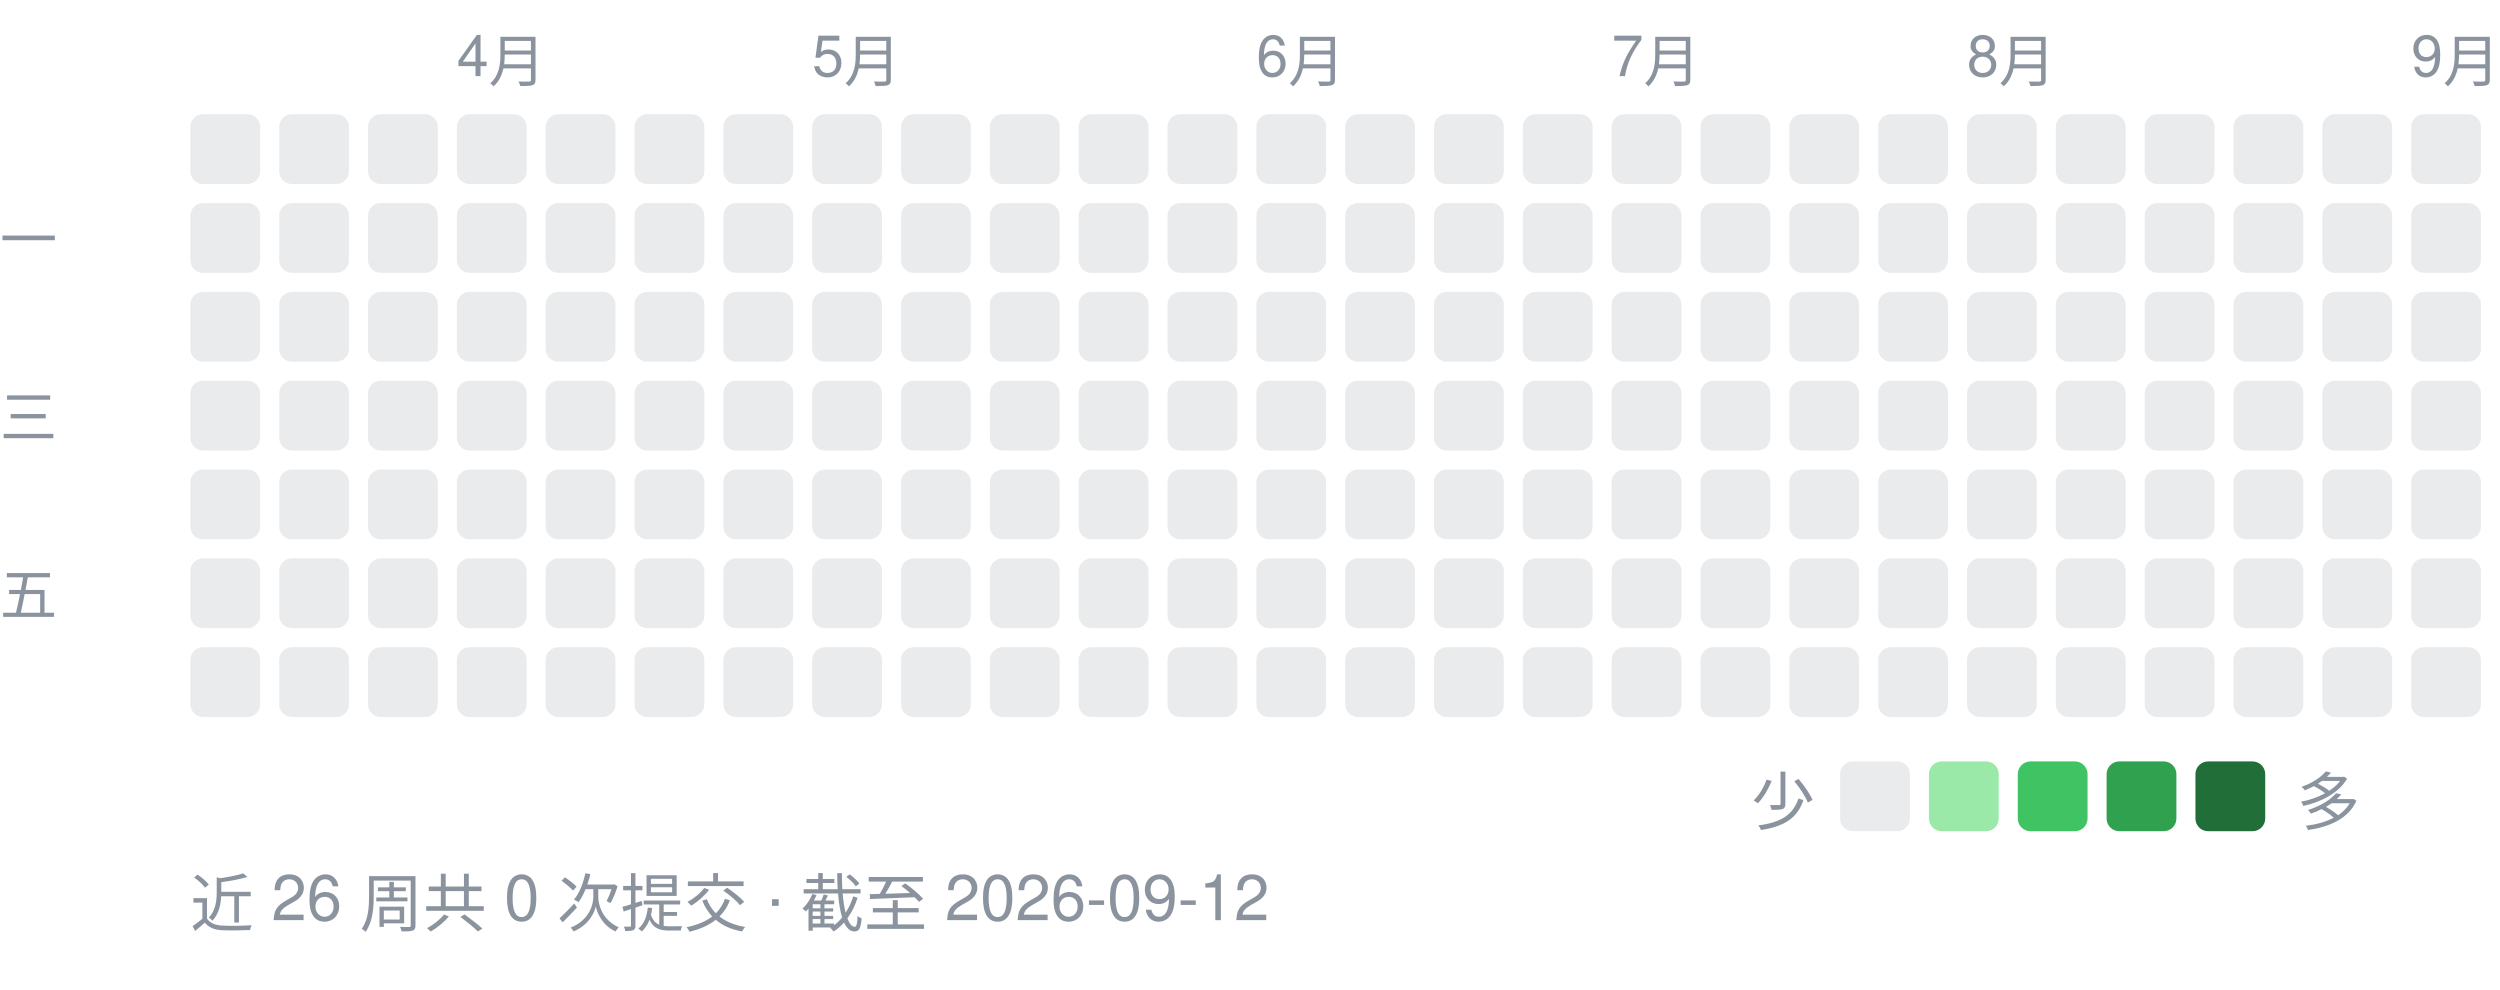
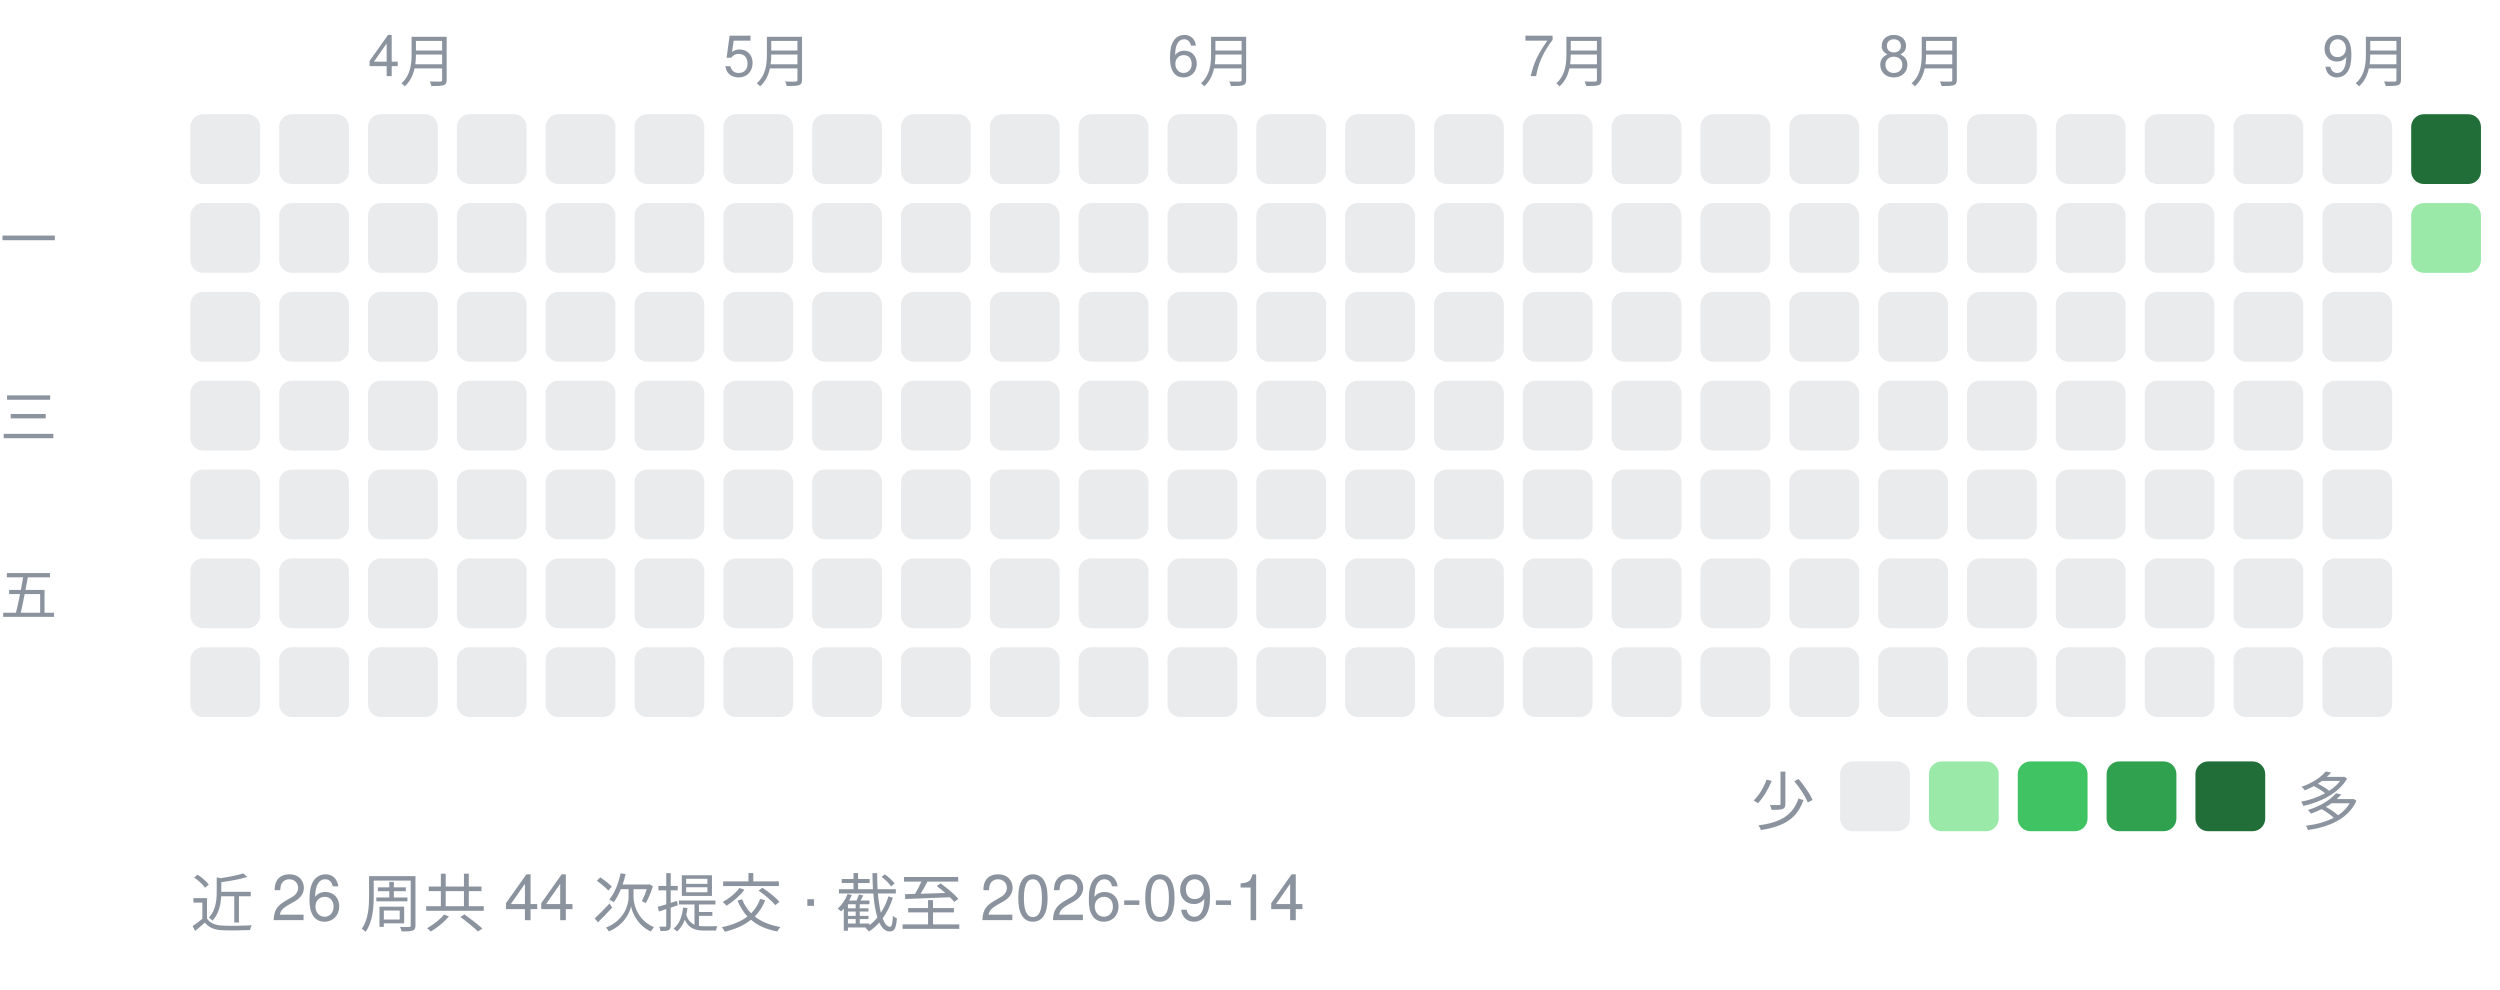
<svg xmlns="http://www.w3.org/2000/svg" width="394" height="156" viewBox="0 0 394 156" role="img">
  <g font-family="-apple-system,BlinkMacSystemFont,Segoe UI,Helvetica,Arial,PingFang SC,sans-serif" font-size="9" fill="#8b949e">
-     <text x="72" y="12">4月</text>
-     <text x="128" y="12">5月</text>
-     <text x="198" y="12">6月</text>
-     <text x="254" y="12">7月</text>
-     <text x="310" y="12">8月</text>
-     <text x="380" y="12">9月</text>
+     <text x="58" y="12">4月</text>
+     <text x="114" y="12">5月</text>
+     <text x="184" y="12">6月</text>
+     <text x="240" y="12">7月</text>
+     <text x="296" y="12">8月</text>
+     <text x="366" y="12">9月</text>
    <text x="0" y="41">一</text>
    <text x="0" y="69">三</text>
    <text x="0" y="97">五</text>
  </g>
  <rect x="30" y="18" width="11" height="11" rx="2" fill="rgba(139,148,158,0.18)" />
  <rect x="30" y="32" width="11" height="11" rx="2" fill="rgba(139,148,158,0.18)" />
  <rect x="30" y="46" width="11" height="11" rx="2" fill="rgba(139,148,158,0.18)" />
  <rect x="30" y="60" width="11" height="11" rx="2" fill="rgba(139,148,158,0.18)" />
  <rect x="30" y="74" width="11" height="11" rx="2" fill="rgba(139,148,158,0.18)" />
  <rect x="30" y="88" width="11" height="11" rx="2" fill="rgba(139,148,158,0.18)" />
  <rect x="30" y="102" width="11" height="11" rx="2" fill="rgba(139,148,158,0.18)" />
  <rect x="44" y="18" width="11" height="11" rx="2" fill="rgba(139,148,158,0.18)" />
  <rect x="44" y="32" width="11" height="11" rx="2" fill="rgba(139,148,158,0.18)" />
  <rect x="44" y="46" width="11" height="11" rx="2" fill="rgba(139,148,158,0.18)" />
  <rect x="44" y="60" width="11" height="11" rx="2" fill="rgba(139,148,158,0.18)" />
  <rect x="44" y="74" width="11" height="11" rx="2" fill="rgba(139,148,158,0.18)" />
  <rect x="44" y="88" width="11" height="11" rx="2" fill="rgba(139,148,158,0.18)" />
  <rect x="44" y="102" width="11" height="11" rx="2" fill="rgba(139,148,158,0.18)" />
  <rect x="58" y="18" width="11" height="11" rx="2" fill="rgba(139,148,158,0.18)" />
  <rect x="58" y="32" width="11" height="11" rx="2" fill="rgba(139,148,158,0.18)" />
  <rect x="58" y="46" width="11" height="11" rx="2" fill="rgba(139,148,158,0.18)" />
  <rect x="58" y="60" width="11" height="11" rx="2" fill="rgba(139,148,158,0.18)" />
  <rect x="58" y="74" width="11" height="11" rx="2" fill="rgba(139,148,158,0.18)" />
  <rect x="58" y="88" width="11" height="11" rx="2" fill="rgba(139,148,158,0.18)" />
  <rect x="58" y="102" width="11" height="11" rx="2" fill="rgba(139,148,158,0.18)" />
  <rect x="72" y="18" width="11" height="11" rx="2" fill="rgba(139,148,158,0.18)" />
  <rect x="72" y="32" width="11" height="11" rx="2" fill="rgba(139,148,158,0.18)" />
  <rect x="72" y="46" width="11" height="11" rx="2" fill="rgba(139,148,158,0.18)" />
  <rect x="72" y="60" width="11" height="11" rx="2" fill="rgba(139,148,158,0.18)" />
  <rect x="72" y="74" width="11" height="11" rx="2" fill="rgba(139,148,158,0.18)" />
  <rect x="72" y="88" width="11" height="11" rx="2" fill="rgba(139,148,158,0.18)" />
  <rect x="72" y="102" width="11" height="11" rx="2" fill="rgba(139,148,158,0.18)" />
  <rect x="86" y="18" width="11" height="11" rx="2" fill="rgba(139,148,158,0.18)" />
  <rect x="86" y="32" width="11" height="11" rx="2" fill="rgba(139,148,158,0.18)" />
  <rect x="86" y="46" width="11" height="11" rx="2" fill="rgba(139,148,158,0.18)" />
  <rect x="86" y="60" width="11" height="11" rx="2" fill="rgba(139,148,158,0.18)" />
  <rect x="86" y="74" width="11" height="11" rx="2" fill="rgba(139,148,158,0.18)" />
  <rect x="86" y="88" width="11" height="11" rx="2" fill="rgba(139,148,158,0.18)" />
  <rect x="86" y="102" width="11" height="11" rx="2" fill="rgba(139,148,158,0.18)" />
  <rect x="100" y="18" width="11" height="11" rx="2" fill="rgba(139,148,158,0.18)" />
  <rect x="100" y="32" width="11" height="11" rx="2" fill="rgba(139,148,158,0.18)" />
  <rect x="100" y="46" width="11" height="11" rx="2" fill="rgba(139,148,158,0.18)" />
  <rect x="100" y="60" width="11" height="11" rx="2" fill="rgba(139,148,158,0.18)" />
  <rect x="100" y="74" width="11" height="11" rx="2" fill="rgba(139,148,158,0.18)" />
  <rect x="100" y="88" width="11" height="11" rx="2" fill="rgba(139,148,158,0.18)" />
  <rect x="100" y="102" width="11" height="11" rx="2" fill="rgba(139,148,158,0.18)" />
  <rect x="114" y="18" width="11" height="11" rx="2" fill="rgba(139,148,158,0.18)" />
  <rect x="114" y="32" width="11" height="11" rx="2" fill="rgba(139,148,158,0.18)" />
  <rect x="114" y="46" width="11" height="11" rx="2" fill="rgba(139,148,158,0.18)" />
  <rect x="114" y="60" width="11" height="11" rx="2" fill="rgba(139,148,158,0.18)" />
  <rect x="114" y="74" width="11" height="11" rx="2" fill="rgba(139,148,158,0.18)" />
  <rect x="114" y="88" width="11" height="11" rx="2" fill="rgba(139,148,158,0.18)" />
  <rect x="114" y="102" width="11" height="11" rx="2" fill="rgba(139,148,158,0.18)" />
  <rect x="128" y="18" width="11" height="11" rx="2" fill="rgba(139,148,158,0.18)" />
  <rect x="128" y="32" width="11" height="11" rx="2" fill="rgba(139,148,158,0.18)" />
  <rect x="128" y="46" width="11" height="11" rx="2" fill="rgba(139,148,158,0.18)" />
  <rect x="128" y="60" width="11" height="11" rx="2" fill="rgba(139,148,158,0.18)" />
  <rect x="128" y="74" width="11" height="11" rx="2" fill="rgba(139,148,158,0.18)" />
  <rect x="128" y="88" width="11" height="11" rx="2" fill="rgba(139,148,158,0.18)" />
  <rect x="128" y="102" width="11" height="11" rx="2" fill="rgba(139,148,158,0.18)" />
  <rect x="142" y="18" width="11" height="11" rx="2" fill="rgba(139,148,158,0.18)" />
  <rect x="142" y="32" width="11" height="11" rx="2" fill="rgba(139,148,158,0.18)" />
  <rect x="142" y="46" width="11" height="11" rx="2" fill="rgba(139,148,158,0.18)" />
  <rect x="142" y="60" width="11" height="11" rx="2" fill="rgba(139,148,158,0.18)" />
  <rect x="142" y="74" width="11" height="11" rx="2" fill="rgba(139,148,158,0.18)" />
  <rect x="142" y="88" width="11" height="11" rx="2" fill="rgba(139,148,158,0.18)" />
  <rect x="142" y="102" width="11" height="11" rx="2" fill="rgba(139,148,158,0.18)" />
  <rect x="156" y="18" width="11" height="11" rx="2" fill="rgba(139,148,158,0.18)" />
  <rect x="156" y="32" width="11" height="11" rx="2" fill="rgba(139,148,158,0.18)" />
  <rect x="156" y="46" width="11" height="11" rx="2" fill="rgba(139,148,158,0.18)" />
  <rect x="156" y="60" width="11" height="11" rx="2" fill="rgba(139,148,158,0.18)" />
  <rect x="156" y="74" width="11" height="11" rx="2" fill="rgba(139,148,158,0.18)" />
  <rect x="156" y="88" width="11" height="11" rx="2" fill="rgba(139,148,158,0.18)" />
  <rect x="156" y="102" width="11" height="11" rx="2" fill="rgba(139,148,158,0.18)" />
  <rect x="170" y="18" width="11" height="11" rx="2" fill="rgba(139,148,158,0.18)" />
  <rect x="170" y="32" width="11" height="11" rx="2" fill="rgba(139,148,158,0.18)" />
  <rect x="170" y="46" width="11" height="11" rx="2" fill="rgba(139,148,158,0.18)" />
  <rect x="170" y="60" width="11" height="11" rx="2" fill="rgba(139,148,158,0.18)" />
  <rect x="170" y="74" width="11" height="11" rx="2" fill="rgba(139,148,158,0.18)" />
  <rect x="170" y="88" width="11" height="11" rx="2" fill="rgba(139,148,158,0.18)" />
  <rect x="170" y="102" width="11" height="11" rx="2" fill="rgba(139,148,158,0.18)" />
  <rect x="184" y="18" width="11" height="11" rx="2" fill="rgba(139,148,158,0.18)" />
  <rect x="184" y="32" width="11" height="11" rx="2" fill="rgba(139,148,158,0.18)" />
  <rect x="184" y="46" width="11" height="11" rx="2" fill="rgba(139,148,158,0.18)" />
  <rect x="184" y="60" width="11" height="11" rx="2" fill="rgba(139,148,158,0.18)" />
  <rect x="184" y="74" width="11" height="11" rx="2" fill="rgba(139,148,158,0.18)" />
  <rect x="184" y="88" width="11" height="11" rx="2" fill="rgba(139,148,158,0.18)" />
  <rect x="184" y="102" width="11" height="11" rx="2" fill="rgba(139,148,158,0.18)" />
  <rect x="198" y="18" width="11" height="11" rx="2" fill="rgba(139,148,158,0.18)" />
  <rect x="198" y="32" width="11" height="11" rx="2" fill="rgba(139,148,158,0.18)" />
  <rect x="198" y="46" width="11" height="11" rx="2" fill="rgba(139,148,158,0.18)" />
  <rect x="198" y="60" width="11" height="11" rx="2" fill="rgba(139,148,158,0.18)" />
  <rect x="198" y="74" width="11" height="11" rx="2" fill="rgba(139,148,158,0.18)" />
  <rect x="198" y="88" width="11" height="11" rx="2" fill="rgba(139,148,158,0.18)" />
  <rect x="198" y="102" width="11" height="11" rx="2" fill="rgba(139,148,158,0.18)" />
  <rect x="212" y="18" width="11" height="11" rx="2" fill="rgba(139,148,158,0.18)" />
  <rect x="212" y="32" width="11" height="11" rx="2" fill="rgba(139,148,158,0.18)" />
  <rect x="212" y="46" width="11" height="11" rx="2" fill="rgba(139,148,158,0.18)" />
  <rect x="212" y="60" width="11" height="11" rx="2" fill="rgba(139,148,158,0.18)" />
  <rect x="212" y="74" width="11" height="11" rx="2" fill="rgba(139,148,158,0.18)" />
  <rect x="212" y="88" width="11" height="11" rx="2" fill="rgba(139,148,158,0.18)" />
  <rect x="212" y="102" width="11" height="11" rx="2" fill="rgba(139,148,158,0.18)" />
  <rect x="226" y="18" width="11" height="11" rx="2" fill="rgba(139,148,158,0.18)" />
  <rect x="226" y="32" width="11" height="11" rx="2" fill="rgba(139,148,158,0.18)" />
  <rect x="226" y="46" width="11" height="11" rx="2" fill="rgba(139,148,158,0.18)" />
  <rect x="226" y="60" width="11" height="11" rx="2" fill="rgba(139,148,158,0.18)" />
  <rect x="226" y="74" width="11" height="11" rx="2" fill="rgba(139,148,158,0.18)" />
  <rect x="226" y="88" width="11" height="11" rx="2" fill="rgba(139,148,158,0.18)" />
  <rect x="226" y="102" width="11" height="11" rx="2" fill="rgba(139,148,158,0.18)" />
  <rect x="240" y="18" width="11" height="11" rx="2" fill="rgba(139,148,158,0.18)" />
  <rect x="240" y="32" width="11" height="11" rx="2" fill="rgba(139,148,158,0.18)" />
  <rect x="240" y="46" width="11" height="11" rx="2" fill="rgba(139,148,158,0.18)" />
  <rect x="240" y="60" width="11" height="11" rx="2" fill="rgba(139,148,158,0.18)" />
  <rect x="240" y="74" width="11" height="11" rx="2" fill="rgba(139,148,158,0.18)" />
  <rect x="240" y="88" width="11" height="11" rx="2" fill="rgba(139,148,158,0.18)" />
  <rect x="240" y="102" width="11" height="11" rx="2" fill="rgba(139,148,158,0.18)" />
  <rect x="254" y="18" width="11" height="11" rx="2" fill="rgba(139,148,158,0.18)" />
  <rect x="254" y="32" width="11" height="11" rx="2" fill="rgba(139,148,158,0.18)" />
  <rect x="254" y="46" width="11" height="11" rx="2" fill="rgba(139,148,158,0.18)" />
  <rect x="254" y="60" width="11" height="11" rx="2" fill="rgba(139,148,158,0.18)" />
  <rect x="254" y="74" width="11" height="11" rx="2" fill="rgba(139,148,158,0.18)" />
  <rect x="254" y="88" width="11" height="11" rx="2" fill="rgba(139,148,158,0.18)" />
  <rect x="254" y="102" width="11" height="11" rx="2" fill="rgba(139,148,158,0.18)" />
  <rect x="268" y="18" width="11" height="11" rx="2" fill="rgba(139,148,158,0.18)" />
  <rect x="268" y="32" width="11" height="11" rx="2" fill="rgba(139,148,158,0.18)" />
  <rect x="268" y="46" width="11" height="11" rx="2" fill="rgba(139,148,158,0.18)" />
  <rect x="268" y="60" width="11" height="11" rx="2" fill="rgba(139,148,158,0.18)" />
  <rect x="268" y="74" width="11" height="11" rx="2" fill="rgba(139,148,158,0.18)" />
  <rect x="268" y="88" width="11" height="11" rx="2" fill="rgba(139,148,158,0.18)" />
  <rect x="268" y="102" width="11" height="11" rx="2" fill="rgba(139,148,158,0.18)" />
  <rect x="282" y="18" width="11" height="11" rx="2" fill="rgba(139,148,158,0.18)" />
  <rect x="282" y="32" width="11" height="11" rx="2" fill="rgba(139,148,158,0.18)" />
  <rect x="282" y="46" width="11" height="11" rx="2" fill="rgba(139,148,158,0.18)" />
  <rect x="282" y="60" width="11" height="11" rx="2" fill="rgba(139,148,158,0.18)" />
  <rect x="282" y="74" width="11" height="11" rx="2" fill="rgba(139,148,158,0.18)" />
  <rect x="282" y="88" width="11" height="11" rx="2" fill="rgba(139,148,158,0.18)" />
  <rect x="282" y="102" width="11" height="11" rx="2" fill="rgba(139,148,158,0.18)" />
  <rect x="296" y="18" width="11" height="11" rx="2" fill="rgba(139,148,158,0.18)" />
  <rect x="296" y="32" width="11" height="11" rx="2" fill="rgba(139,148,158,0.18)" />
  <rect x="296" y="46" width="11" height="11" rx="2" fill="rgba(139,148,158,0.18)" />
  <rect x="296" y="60" width="11" height="11" rx="2" fill="rgba(139,148,158,0.18)" />
  <rect x="296" y="74" width="11" height="11" rx="2" fill="rgba(139,148,158,0.18)" />
  <rect x="296" y="88" width="11" height="11" rx="2" fill="rgba(139,148,158,0.18)" />
  <rect x="296" y="102" width="11" height="11" rx="2" fill="rgba(139,148,158,0.18)" />
  <rect x="310" y="18" width="11" height="11" rx="2" fill="rgba(139,148,158,0.18)" />
  <rect x="310" y="32" width="11" height="11" rx="2" fill="rgba(139,148,158,0.18)" />
  <rect x="310" y="46" width="11" height="11" rx="2" fill="rgba(139,148,158,0.18)" />
  <rect x="310" y="60" width="11" height="11" rx="2" fill="rgba(139,148,158,0.18)" />
  <rect x="310" y="74" width="11" height="11" rx="2" fill="rgba(139,148,158,0.18)" />
  <rect x="310" y="88" width="11" height="11" rx="2" fill="rgba(139,148,158,0.18)" />
  <rect x="310" y="102" width="11" height="11" rx="2" fill="rgba(139,148,158,0.18)" />
  <rect x="324" y="18" width="11" height="11" rx="2" fill="rgba(139,148,158,0.18)" />
  <rect x="324" y="32" width="11" height="11" rx="2" fill="rgba(139,148,158,0.18)" />
  <rect x="324" y="46" width="11" height="11" rx="2" fill="rgba(139,148,158,0.18)" />
  <rect x="324" y="60" width="11" height="11" rx="2" fill="rgba(139,148,158,0.18)" />
  <rect x="324" y="74" width="11" height="11" rx="2" fill="rgba(139,148,158,0.18)" />
  <rect x="324" y="88" width="11" height="11" rx="2" fill="rgba(139,148,158,0.18)" />
  <rect x="324" y="102" width="11" height="11" rx="2" fill="rgba(139,148,158,0.18)" />
  <rect x="338" y="18" width="11" height="11" rx="2" fill="rgba(139,148,158,0.18)" />
  <rect x="338" y="32" width="11" height="11" rx="2" fill="rgba(139,148,158,0.18)" />
  <rect x="338" y="46" width="11" height="11" rx="2" fill="rgba(139,148,158,0.18)" />
  <rect x="338" y="60" width="11" height="11" rx="2" fill="rgba(139,148,158,0.18)" />
  <rect x="338" y="74" width="11" height="11" rx="2" fill="rgba(139,148,158,0.18)" />
  <rect x="338" y="88" width="11" height="11" rx="2" fill="rgba(139,148,158,0.18)" />
  <rect x="338" y="102" width="11" height="11" rx="2" fill="rgba(139,148,158,0.18)" />
  <rect x="352" y="18" width="11" height="11" rx="2" fill="rgba(139,148,158,0.18)" />
  <rect x="352" y="32" width="11" height="11" rx="2" fill="rgba(139,148,158,0.18)" />
  <rect x="352" y="46" width="11" height="11" rx="2" fill="rgba(139,148,158,0.18)" />
  <rect x="352" y="60" width="11" height="11" rx="2" fill="rgba(139,148,158,0.18)" />
  <rect x="352" y="74" width="11" height="11" rx="2" fill="rgba(139,148,158,0.18)" />
  <rect x="352" y="88" width="11" height="11" rx="2" fill="rgba(139,148,158,0.18)" />
  <rect x="352" y="102" width="11" height="11" rx="2" fill="rgba(139,148,158,0.18)" />
  <rect x="366" y="18" width="11" height="11" rx="2" fill="rgba(139,148,158,0.18)" />
  <rect x="366" y="32" width="11" height="11" rx="2" fill="rgba(139,148,158,0.18)" />
  <rect x="366" y="46" width="11" height="11" rx="2" fill="rgba(139,148,158,0.18)" />
  <rect x="366" y="60" width="11" height="11" rx="2" fill="rgba(139,148,158,0.18)" />
  <rect x="366" y="74" width="11" height="11" rx="2" fill="rgba(139,148,158,0.18)" />
  <rect x="366" y="88" width="11" height="11" rx="2" fill="rgba(139,148,158,0.18)" />
  <rect x="366" y="102" width="11" height="11" rx="2" fill="rgba(139,148,158,0.18)" />
-   <rect x="380" y="18" width="11" height="11" rx="2" fill="rgba(139,148,158,0.18)" />
-   <rect x="380" y="32" width="11" height="11" rx="2" fill="rgba(139,148,158,0.18)" />
-   <rect x="380" y="46" width="11" height="11" rx="2" fill="rgba(139,148,158,0.18)" />
-   <rect x="380" y="60" width="11" height="11" rx="2" fill="rgba(139,148,158,0.18)" />
-   <rect x="380" y="74" width="11" height="11" rx="2" fill="rgba(139,148,158,0.18)" />
-   <rect x="380" y="88" width="11" height="11" rx="2" fill="rgba(139,148,158,0.18)" />
-   <rect x="380" y="102" width="11" height="11" rx="2" fill="rgba(139,148,158,0.18)" />
+   <rect x="380" y="18" width="11" height="11" rx="2" fill="#216e39" />
+   <rect x="380" y="32" width="11" height="11" rx="2" fill="#9be9a8" />
  <g font-family="-apple-system,BlinkMacSystemFont,Segoe UI,Helvetica,Arial,PingFang SC,sans-serif" font-size="10" fill="#8b949e">
-     <text x="30" y="146">近 26 周共 0 次提交 · 截至 2026-09-12</text>
+     <text x="30" y="146">近 26 周共 44 次提交 · 截至 2026-09-14</text>
    <text x="286" y="130" text-anchor="end">少</text>
    <rect x="290" y="120" width="11" height="11" rx="2" fill="rgba(139,148,158,0.18)" />
    <rect x="304" y="120" width="11" height="11" rx="2" fill="#9be9a8" />
    <rect x="318" y="120" width="11" height="11" rx="2" fill="#40c463" />
    <rect x="332" y="120" width="11" height="11" rx="2" fill="#30a14e" />
    <rect x="346" y="120" width="11" height="11" rx="2" fill="#216e39" />
    <text x="362" y="130">多</text>
  </g>
</svg>
